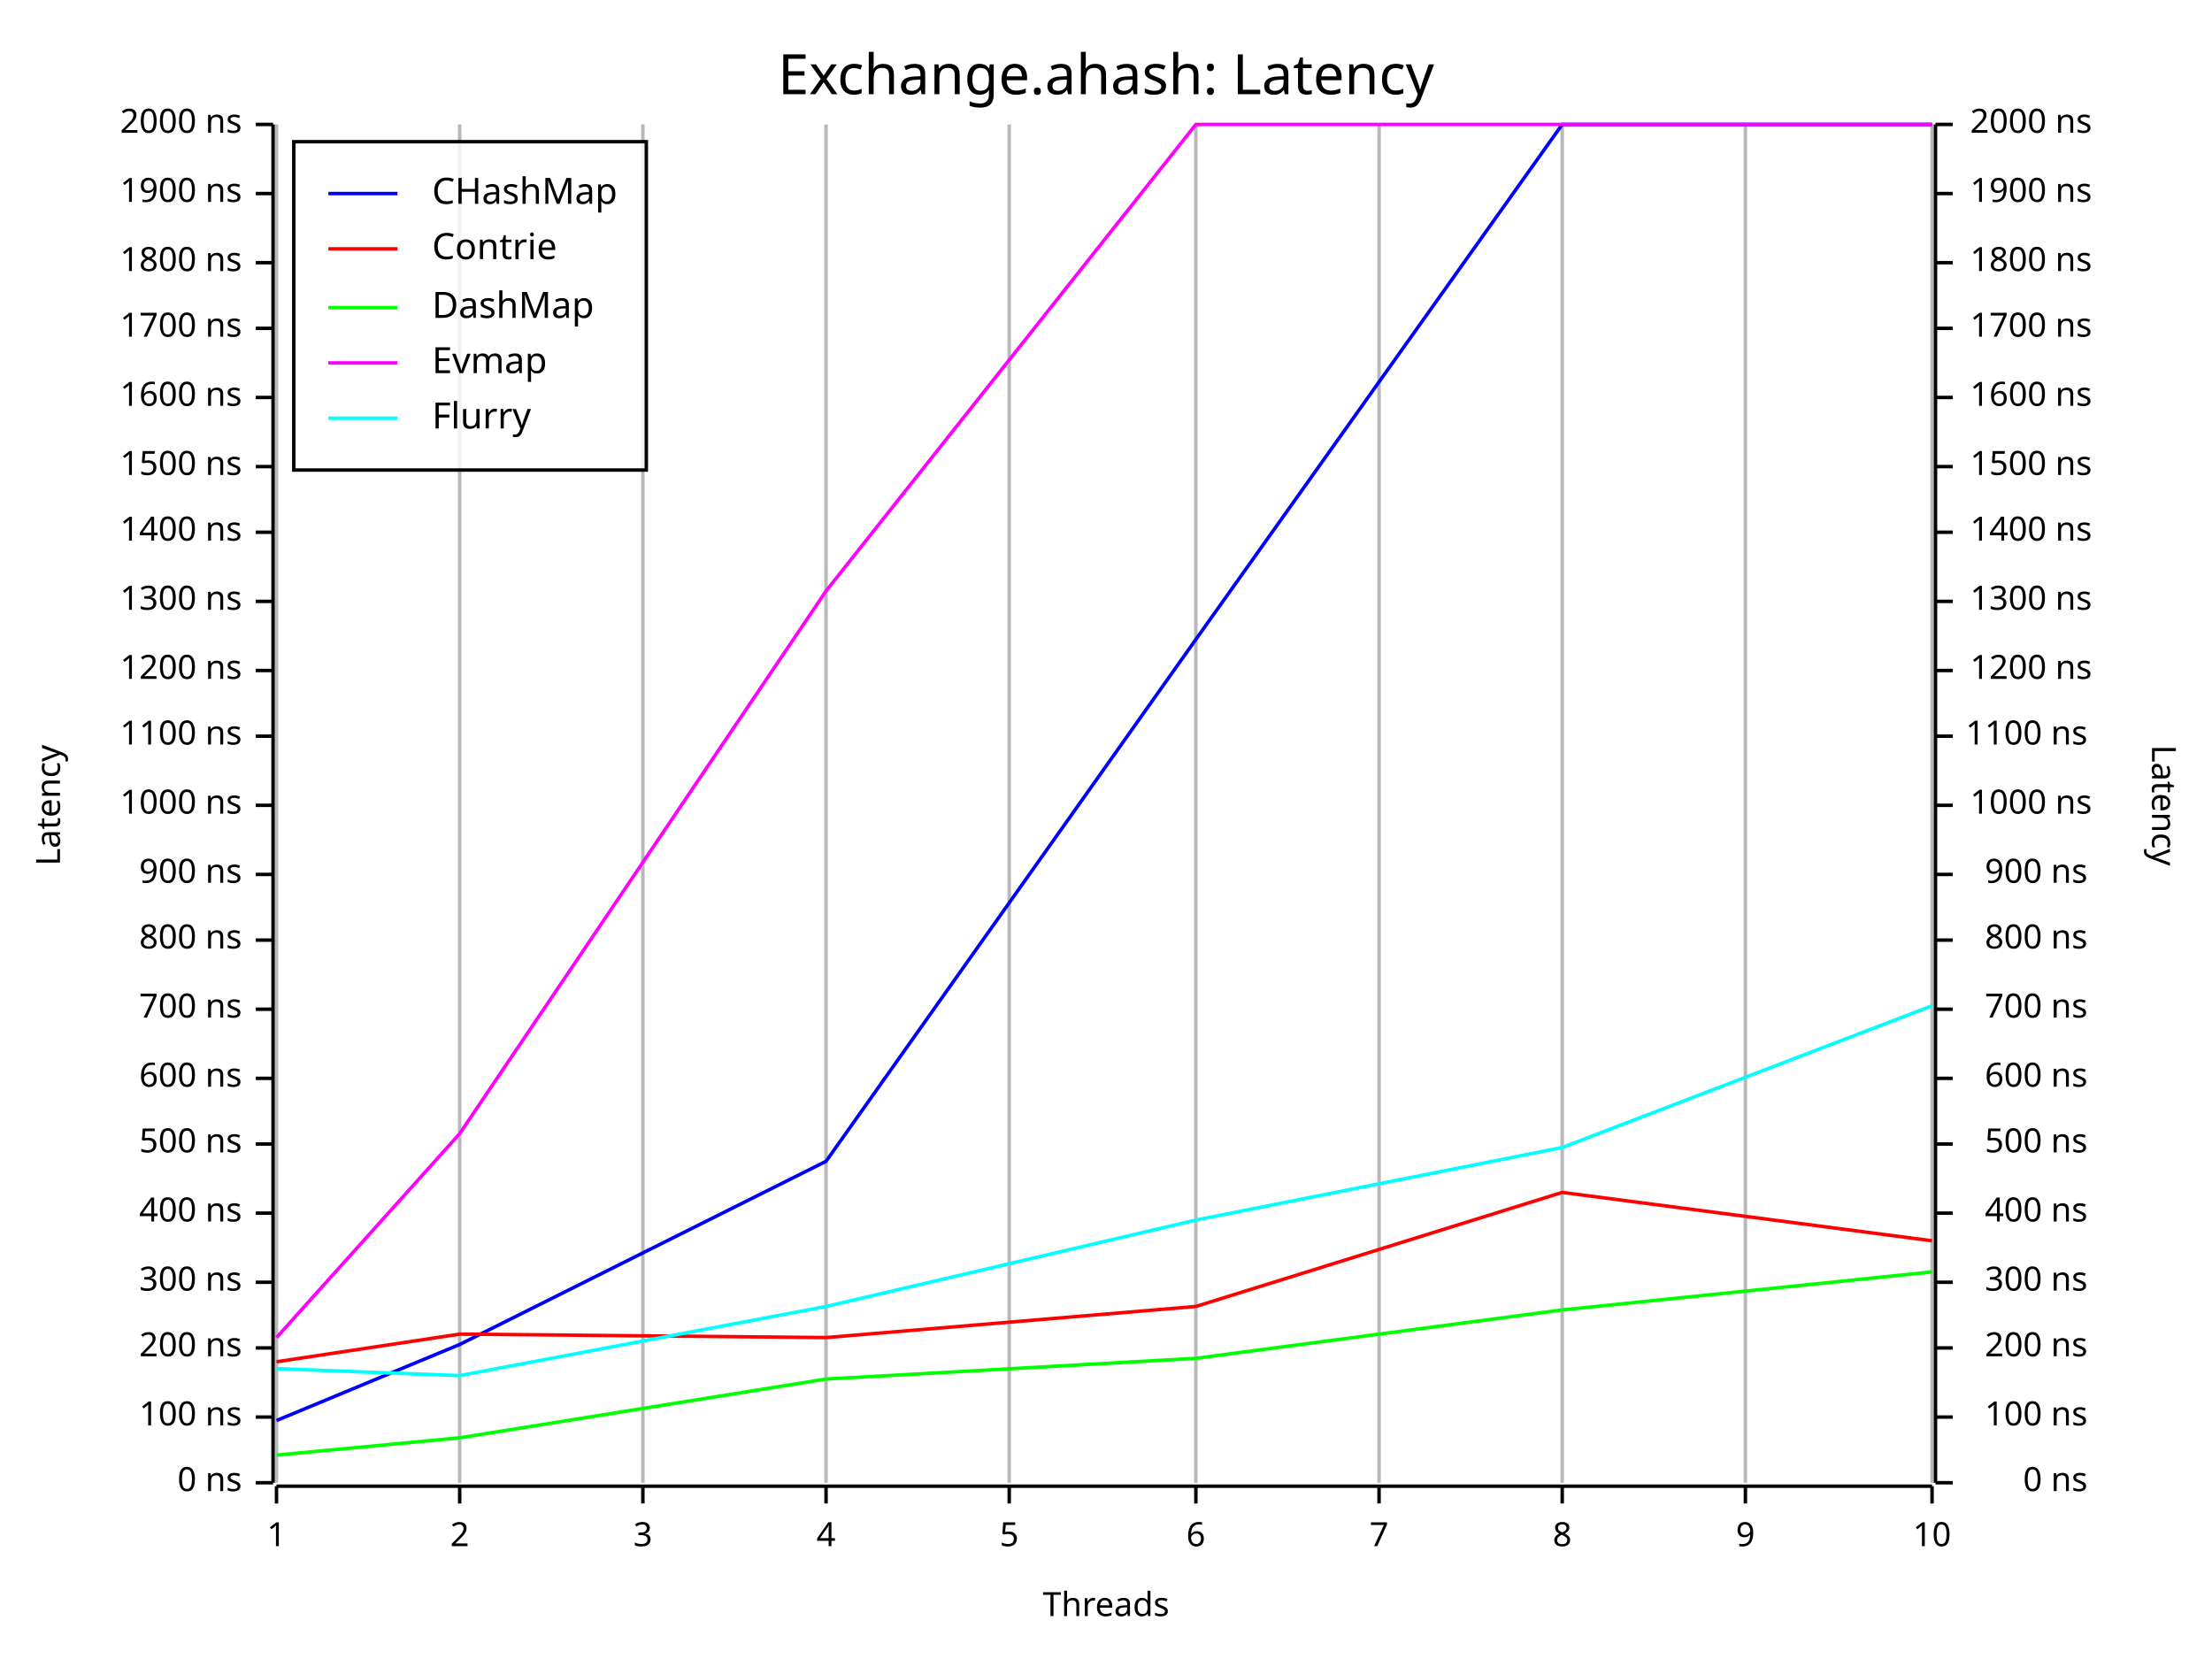
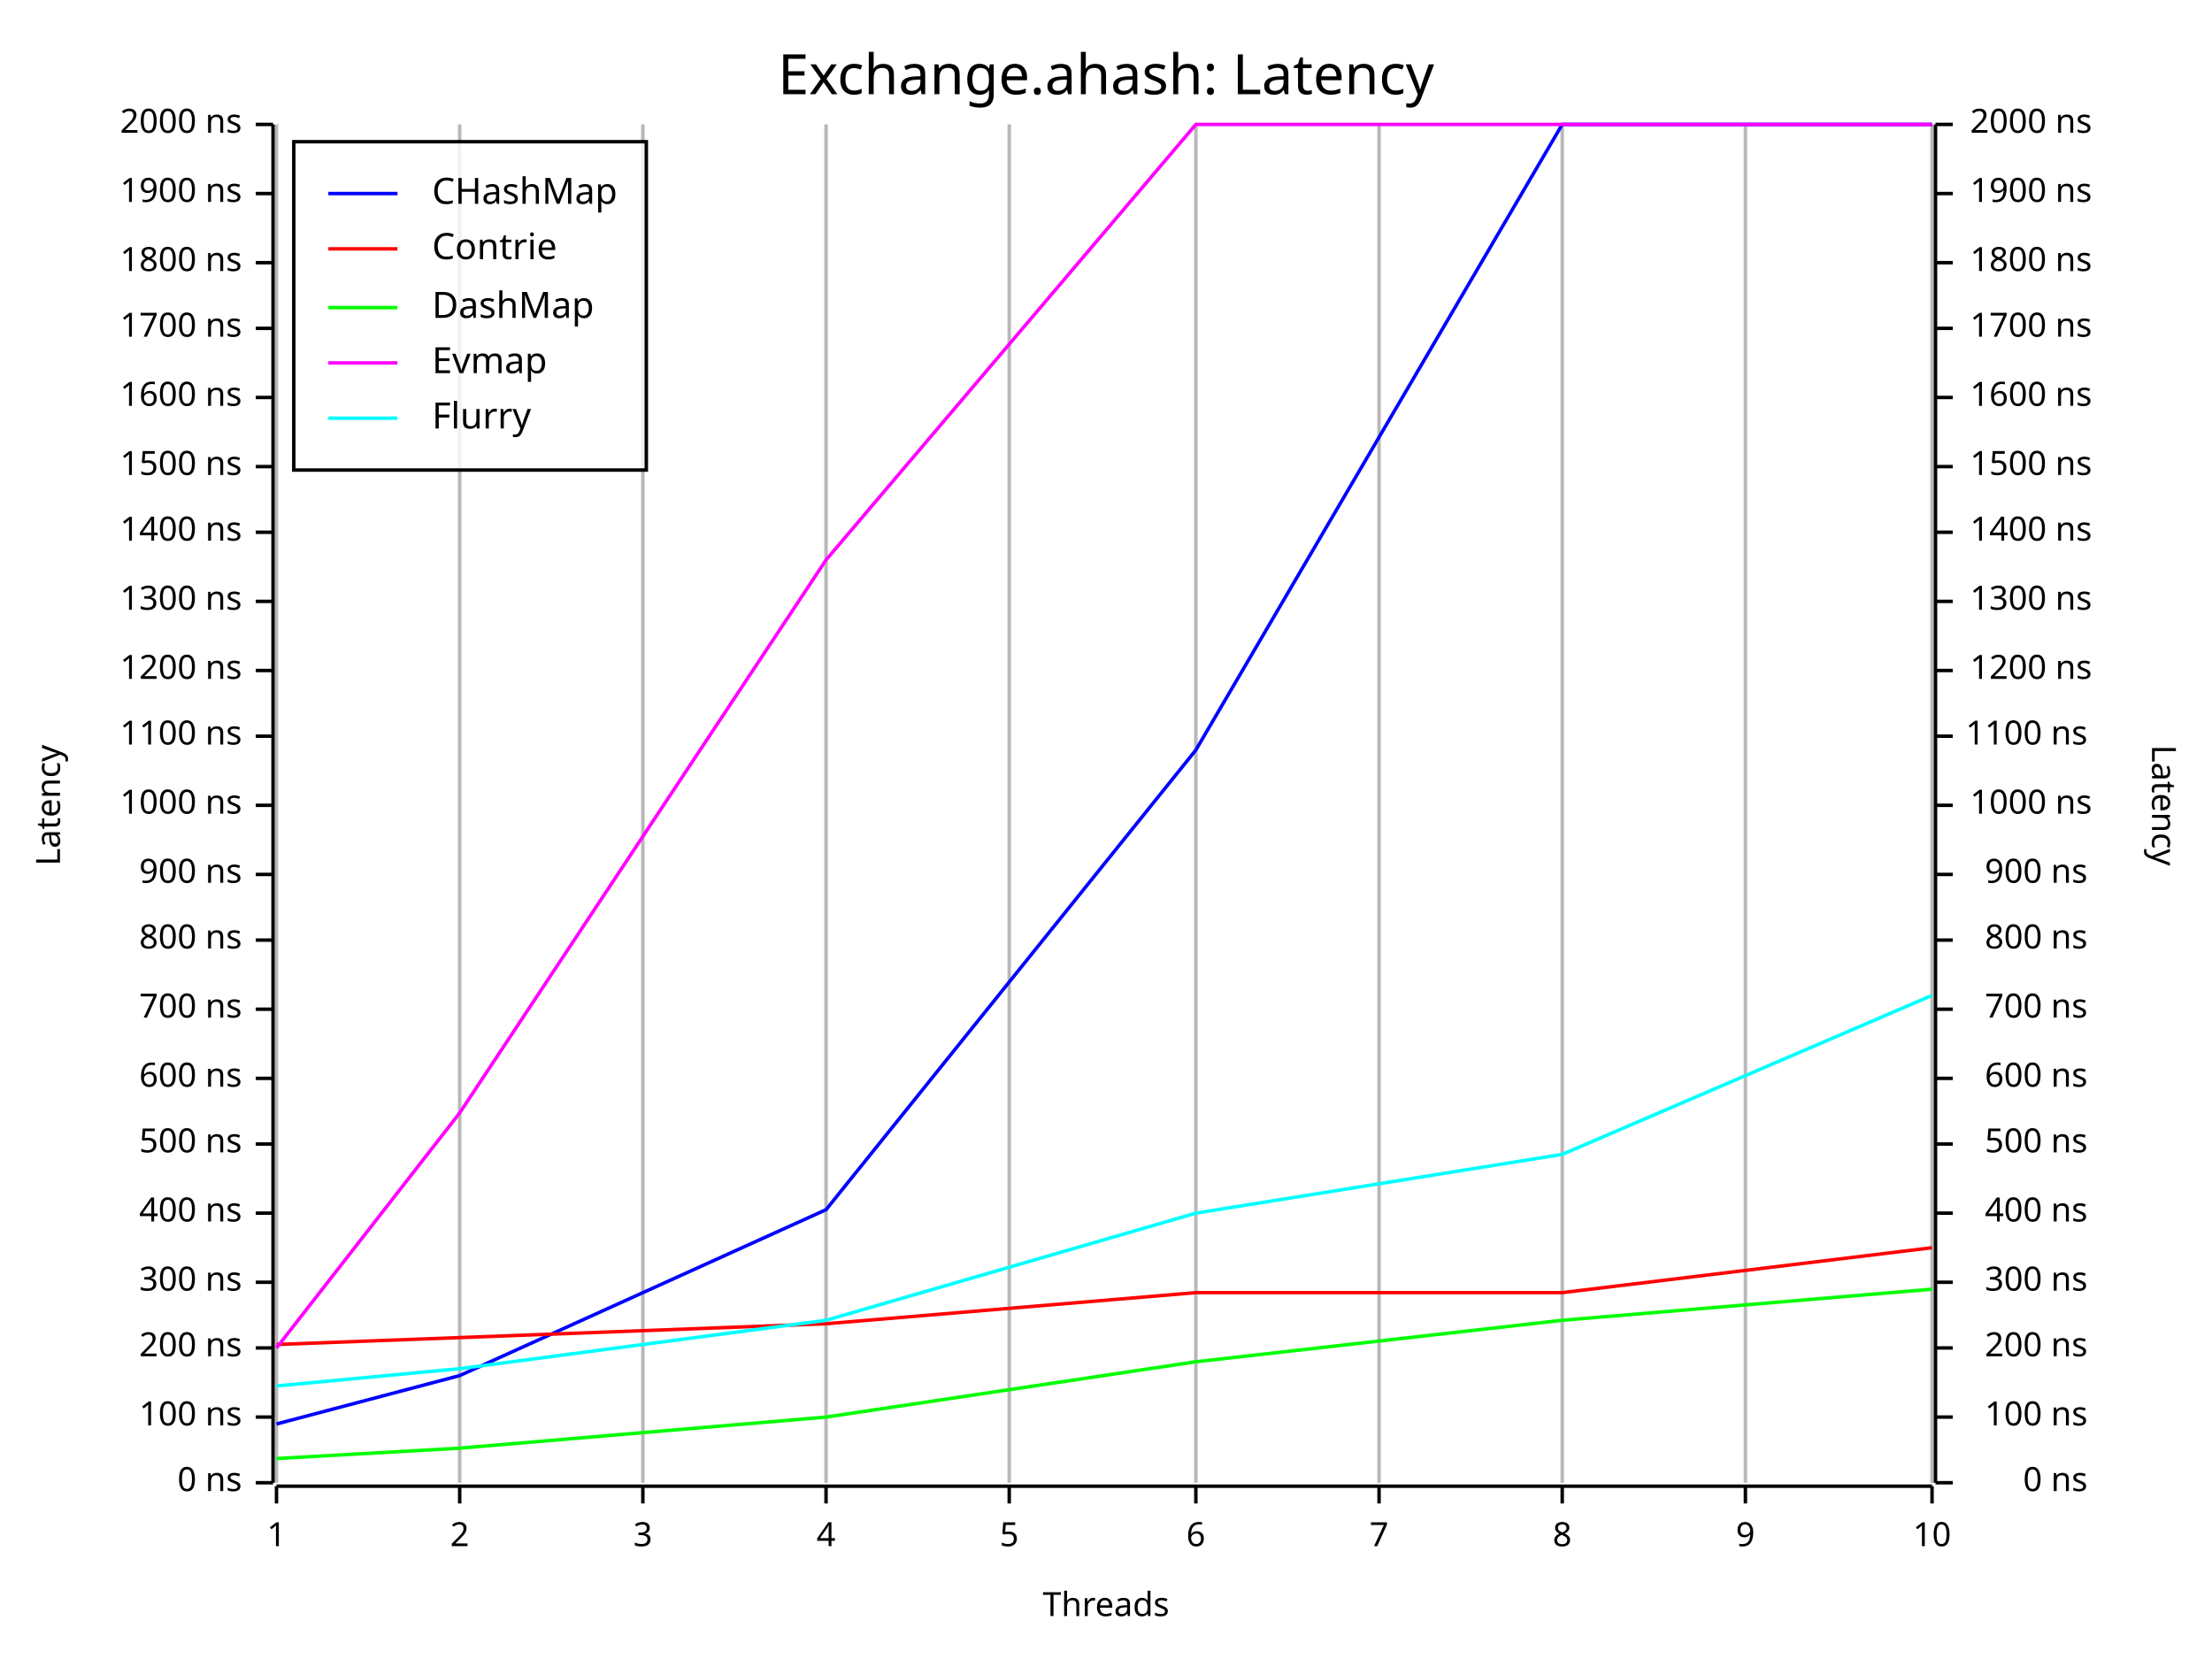
<svg xmlns="http://www.w3.org/2000/svg" width="640" height="480" viewBox="0 0 640 480">
  <rect x="0" y="0" width="640" height="480" opacity="1" fill="#FFFFFF" stroke="none" />
  <text x="320" y="15" dy="0.76em" text-anchor="middle" font-family="Fira Code" font-size="16.129" opacity="1" fill="#000000">
Exchange.ahash: Latency
</text>
  <line opacity="0.1" stroke="#000000" stroke-width="1" x1="80" y1="429" x2="80" y2="36" />
  <line opacity="0.1" stroke="#000000" stroke-width="1" x1="133" y1="429" x2="133" y2="36" />
  <line opacity="0.1" stroke="#000000" stroke-width="1" x1="186" y1="429" x2="186" y2="36" />
  <line opacity="0.1" stroke="#000000" stroke-width="1" x1="239" y1="429" x2="239" y2="36" />
  <line opacity="0.1" stroke="#000000" stroke-width="1" x1="292" y1="429" x2="292" y2="36" />
  <line opacity="0.1" stroke="#000000" stroke-width="1" x1="346" y1="429" x2="346" y2="36" />
  <line opacity="0.1" stroke="#000000" stroke-width="1" x1="399" y1="429" x2="399" y2="36" />
  <line opacity="0.1" stroke="#000000" stroke-width="1" x1="452" y1="429" x2="452" y2="36" />
  <line opacity="0.1" stroke="#000000" stroke-width="1" x1="505" y1="429" x2="505" y2="36" />
  <line opacity="0.1" stroke="#000000" stroke-width="1" x1="559" y1="429" x2="559" y2="36" />
  <text x="10" y="233" dy="0.76em" text-anchor="middle" font-family="sans-serif" font-size="9.677" opacity="1" fill="#000000" transform="rotate(270, 10, 233)">
Latency
</text>
  <text x="320" y="470" dy="-0.5ex" text-anchor="middle" font-family="sans-serif" font-size="9.677" opacity="1" fill="#000000">
Threads
</text>
  <text x="630" y="233" dy="0.76em" text-anchor="middle" font-family="sans-serif" font-size="9.677" opacity="1" fill="#000000" transform="rotate(90, 630, 233)">
Latency
</text>
  <line opacity="0.2" stroke="#000000" stroke-width="1" x1="80" y1="429" x2="80" y2="36" />
  <line opacity="0.2" stroke="#000000" stroke-width="1" x1="133" y1="429" x2="133" y2="36" />
  <line opacity="0.2" stroke="#000000" stroke-width="1" x1="186" y1="429" x2="186" y2="36" />
  <line opacity="0.2" stroke="#000000" stroke-width="1" x1="239" y1="429" x2="239" y2="36" />
  <line opacity="0.2" stroke="#000000" stroke-width="1" x1="292" y1="429" x2="292" y2="36" />
  <line opacity="0.2" stroke="#000000" stroke-width="1" x1="346" y1="429" x2="346" y2="36" />
  <line opacity="0.2" stroke="#000000" stroke-width="1" x1="399" y1="429" x2="399" y2="36" />
  <line opacity="0.2" stroke="#000000" stroke-width="1" x1="452" y1="429" x2="452" y2="36" />
  <line opacity="0.2" stroke="#000000" stroke-width="1" x1="505" y1="429" x2="505" y2="36" />
  <line opacity="0.2" stroke="#000000" stroke-width="1" x1="559" y1="429" x2="559" y2="36" />
  <polyline fill="none" opacity="1" stroke="#000000" stroke-width="1" points="79,36 79,429 " />
  <text x="70" y="429" dy="0.5ex" text-anchor="end" font-family="sans-serif" font-size="9.677" opacity="1" fill="#000000">
0 ns
</text>
  <polyline fill="none" opacity="1" stroke="#000000" stroke-width="1" points="74,429 79,429 " />
  <text x="70" y="410" dy="0.5ex" text-anchor="end" font-family="sans-serif" font-size="9.677" opacity="1" fill="#000000">
100 ns
</text>
  <polyline fill="none" opacity="1" stroke="#000000" stroke-width="1" points="74,410 79,410 " />
  <text x="70" y="390" dy="0.5ex" text-anchor="end" font-family="sans-serif" font-size="9.677" opacity="1" fill="#000000">
200 ns
</text>
  <polyline fill="none" opacity="1" stroke="#000000" stroke-width="1" points="74,390 79,390 " />
  <text x="70" y="371" dy="0.5ex" text-anchor="end" font-family="sans-serif" font-size="9.677" opacity="1" fill="#000000">
300 ns
</text>
  <polyline fill="none" opacity="1" stroke="#000000" stroke-width="1" points="74,371 79,371 " />
  <text x="70" y="351" dy="0.5ex" text-anchor="end" font-family="sans-serif" font-size="9.677" opacity="1" fill="#000000">
400 ns
</text>
  <polyline fill="none" opacity="1" stroke="#000000" stroke-width="1" points="74,351 79,351 " />
  <text x="70" y="331" dy="0.5ex" text-anchor="end" font-family="sans-serif" font-size="9.677" opacity="1" fill="#000000">
500 ns
</text>
  <polyline fill="none" opacity="1" stroke="#000000" stroke-width="1" points="74,331 79,331 " />
  <text x="70" y="312" dy="0.5ex" text-anchor="end" font-family="sans-serif" font-size="9.677" opacity="1" fill="#000000">
600 ns
</text>
  <polyline fill="none" opacity="1" stroke="#000000" stroke-width="1" points="74,312 79,312 " />
  <text x="70" y="292" dy="0.5ex" text-anchor="end" font-family="sans-serif" font-size="9.677" opacity="1" fill="#000000">
700 ns
</text>
  <polyline fill="none" opacity="1" stroke="#000000" stroke-width="1" points="74,292 79,292 " />
  <text x="70" y="272" dy="0.5ex" text-anchor="end" font-family="sans-serif" font-size="9.677" opacity="1" fill="#000000">
800 ns
</text>
  <polyline fill="none" opacity="1" stroke="#000000" stroke-width="1" points="74,272 79,272 " />
  <text x="70" y="253" dy="0.5ex" text-anchor="end" font-family="sans-serif" font-size="9.677" opacity="1" fill="#000000">
900 ns
</text>
  <polyline fill="none" opacity="1" stroke="#000000" stroke-width="1" points="74,253 79,253 " />
  <text x="70" y="233" dy="0.5ex" text-anchor="end" font-family="sans-serif" font-size="9.677" opacity="1" fill="#000000">
1000 ns
</text>
  <polyline fill="none" opacity="1" stroke="#000000" stroke-width="1" points="74,233 79,233 " />
  <text x="70" y="213" dy="0.5ex" text-anchor="end" font-family="sans-serif" font-size="9.677" opacity="1" fill="#000000">
1100 ns
</text>
  <polyline fill="none" opacity="1" stroke="#000000" stroke-width="1" points="74,213 79,213 " />
  <text x="70" y="194" dy="0.5ex" text-anchor="end" font-family="sans-serif" font-size="9.677" opacity="1" fill="#000000">
1200 ns
</text>
  <polyline fill="none" opacity="1" stroke="#000000" stroke-width="1" points="74,194 79,194 " />
  <text x="70" y="174" dy="0.5ex" text-anchor="end" font-family="sans-serif" font-size="9.677" opacity="1" fill="#000000">
1300 ns
</text>
  <polyline fill="none" opacity="1" stroke="#000000" stroke-width="1" points="74,174 79,174 " />
  <text x="70" y="154" dy="0.5ex" text-anchor="end" font-family="sans-serif" font-size="9.677" opacity="1" fill="#000000">
1400 ns
</text>
  <polyline fill="none" opacity="1" stroke="#000000" stroke-width="1" points="74,154 79,154 " />
  <text x="70" y="135" dy="0.5ex" text-anchor="end" font-family="sans-serif" font-size="9.677" opacity="1" fill="#000000">
1500 ns
</text>
  <polyline fill="none" opacity="1" stroke="#000000" stroke-width="1" points="74,135 79,135 " />
  <text x="70" y="115" dy="0.5ex" text-anchor="end" font-family="sans-serif" font-size="9.677" opacity="1" fill="#000000">
1600 ns
</text>
  <polyline fill="none" opacity="1" stroke="#000000" stroke-width="1" points="74,115 79,115 " />
  <text x="70" y="95" dy="0.5ex" text-anchor="end" font-family="sans-serif" font-size="9.677" opacity="1" fill="#000000">
1700 ns
</text>
  <polyline fill="none" opacity="1" stroke="#000000" stroke-width="1" points="74,95 79,95 " />
  <text x="70" y="76" dy="0.5ex" text-anchor="end" font-family="sans-serif" font-size="9.677" opacity="1" fill="#000000">
1800 ns
</text>
  <polyline fill="none" opacity="1" stroke="#000000" stroke-width="1" points="74,76 79,76 " />
  <text x="70" y="56" dy="0.5ex" text-anchor="end" font-family="sans-serif" font-size="9.677" opacity="1" fill="#000000">
1900 ns
</text>
  <polyline fill="none" opacity="1" stroke="#000000" stroke-width="1" points="74,56 79,56 " />
  <text x="70" y="36" dy="0.5ex" text-anchor="end" font-family="sans-serif" font-size="9.677" opacity="1" fill="#000000">
2000 ns
</text>
  <polyline fill="none" opacity="1" stroke="#000000" stroke-width="1" points="74,36 79,36 " />
  <polyline fill="none" opacity="1" stroke="#000000" stroke-width="1" points="80,430 559,430 " />
  <text x="80" y="440" dy="0.76em" text-anchor="middle" font-family="sans-serif" font-size="9.677" opacity="1" fill="#000000">
1
</text>
  <polyline fill="none" opacity="1" stroke="#000000" stroke-width="1" points="80,430 80,435 " />
  <text x="133" y="440" dy="0.76em" text-anchor="middle" font-family="sans-serif" font-size="9.677" opacity="1" fill="#000000">
2
</text>
  <polyline fill="none" opacity="1" stroke="#000000" stroke-width="1" points="133,430 133,435 " />
  <text x="186" y="440" dy="0.76em" text-anchor="middle" font-family="sans-serif" font-size="9.677" opacity="1" fill="#000000">
3
</text>
  <polyline fill="none" opacity="1" stroke="#000000" stroke-width="1" points="186,430 186,435 " />
  <text x="239" y="440" dy="0.76em" text-anchor="middle" font-family="sans-serif" font-size="9.677" opacity="1" fill="#000000">
4
</text>
  <polyline fill="none" opacity="1" stroke="#000000" stroke-width="1" points="239,430 239,435 " />
  <text x="292" y="440" dy="0.76em" text-anchor="middle" font-family="sans-serif" font-size="9.677" opacity="1" fill="#000000">
5
</text>
  <polyline fill="none" opacity="1" stroke="#000000" stroke-width="1" points="292,430 292,435 " />
  <text x="346" y="440" dy="0.76em" text-anchor="middle" font-family="sans-serif" font-size="9.677" opacity="1" fill="#000000">
6
</text>
  <polyline fill="none" opacity="1" stroke="#000000" stroke-width="1" points="346,430 346,435 " />
  <text x="399" y="440" dy="0.76em" text-anchor="middle" font-family="sans-serif" font-size="9.677" opacity="1" fill="#000000">
7
</text>
  <polyline fill="none" opacity="1" stroke="#000000" stroke-width="1" points="399,430 399,435 " />
  <text x="452" y="440" dy="0.76em" text-anchor="middle" font-family="sans-serif" font-size="9.677" opacity="1" fill="#000000">
8
</text>
  <polyline fill="none" opacity="1" stroke="#000000" stroke-width="1" points="452,430 452,435 " />
  <text x="505" y="440" dy="0.76em" text-anchor="middle" font-family="sans-serif" font-size="9.677" opacity="1" fill="#000000">
9
</text>
  <polyline fill="none" opacity="1" stroke="#000000" stroke-width="1" points="505,430 505,435 " />
  <text x="559" y="440" dy="0.76em" text-anchor="middle" font-family="sans-serif" font-size="9.677" opacity="1" fill="#000000">
10
</text>
  <polyline fill="none" opacity="1" stroke="#000000" stroke-width="1" points="559,430 559,435 " />
  <polyline fill="none" opacity="1" stroke="#000000" stroke-width="1" points="560,36 560,429 " />
  <text x="604" y="429" dy="0.5ex" text-anchor="end" font-family="sans-serif" font-size="9.677" opacity="1" fill="#000000">
0 ns
</text>
  <polyline fill="none" opacity="1" stroke="#000000" stroke-width="1" points="560,429 565,429 " />
  <text x="604" y="410" dy="0.5ex" text-anchor="end" font-family="sans-serif" font-size="9.677" opacity="1" fill="#000000">
100 ns
</text>
  <polyline fill="none" opacity="1" stroke="#000000" stroke-width="1" points="560,410 565,410 " />
  <text x="604" y="390" dy="0.5ex" text-anchor="end" font-family="sans-serif" font-size="9.677" opacity="1" fill="#000000">
200 ns
</text>
  <polyline fill="none" opacity="1" stroke="#000000" stroke-width="1" points="560,390 565,390 " />
  <text x="604" y="371" dy="0.5ex" text-anchor="end" font-family="sans-serif" font-size="9.677" opacity="1" fill="#000000">
300 ns
</text>
  <polyline fill="none" opacity="1" stroke="#000000" stroke-width="1" points="560,371 565,371 " />
  <text x="604" y="351" dy="0.5ex" text-anchor="end" font-family="sans-serif" font-size="9.677" opacity="1" fill="#000000">
400 ns
</text>
  <polyline fill="none" opacity="1" stroke="#000000" stroke-width="1" points="560,351 565,351 " />
  <text x="604" y="331" dy="0.5ex" text-anchor="end" font-family="sans-serif" font-size="9.677" opacity="1" fill="#000000">
500 ns
</text>
  <polyline fill="none" opacity="1" stroke="#000000" stroke-width="1" points="560,331 565,331 " />
  <text x="604" y="312" dy="0.5ex" text-anchor="end" font-family="sans-serif" font-size="9.677" opacity="1" fill="#000000">
600 ns
</text>
  <polyline fill="none" opacity="1" stroke="#000000" stroke-width="1" points="560,312 565,312 " />
  <text x="604" y="292" dy="0.5ex" text-anchor="end" font-family="sans-serif" font-size="9.677" opacity="1" fill="#000000">
700 ns
</text>
  <polyline fill="none" opacity="1" stroke="#000000" stroke-width="1" points="560,292 565,292 " />
  <text x="604" y="272" dy="0.5ex" text-anchor="end" font-family="sans-serif" font-size="9.677" opacity="1" fill="#000000">
800 ns
</text>
  <polyline fill="none" opacity="1" stroke="#000000" stroke-width="1" points="560,272 565,272 " />
  <text x="604" y="253" dy="0.5ex" text-anchor="end" font-family="sans-serif" font-size="9.677" opacity="1" fill="#000000">
900 ns
</text>
  <polyline fill="none" opacity="1" stroke="#000000" stroke-width="1" points="560,253 565,253 " />
  <text x="570" y="233" dy="0.5ex" text-anchor="start" font-family="sans-serif" font-size="9.677" opacity="1" fill="#000000">
1000 ns
</text>
  <polyline fill="none" opacity="1" stroke="#000000" stroke-width="1" points="560,233 565,233 " />
  <text x="604" y="213" dy="0.5ex" text-anchor="end" font-family="sans-serif" font-size="9.677" opacity="1" fill="#000000">
1100 ns
</text>
  <polyline fill="none" opacity="1" stroke="#000000" stroke-width="1" points="560,213 565,213 " />
  <text x="570" y="194" dy="0.5ex" text-anchor="start" font-family="sans-serif" font-size="9.677" opacity="1" fill="#000000">
1200 ns
</text>
  <polyline fill="none" opacity="1" stroke="#000000" stroke-width="1" points="560,194 565,194 " />
  <text x="570" y="174" dy="0.5ex" text-anchor="start" font-family="sans-serif" font-size="9.677" opacity="1" fill="#000000">
1300 ns
</text>
  <polyline fill="none" opacity="1" stroke="#000000" stroke-width="1" points="560,174 565,174 " />
  <text x="570" y="154" dy="0.5ex" text-anchor="start" font-family="sans-serif" font-size="9.677" opacity="1" fill="#000000">
1400 ns
</text>
  <polyline fill="none" opacity="1" stroke="#000000" stroke-width="1" points="560,154 565,154 " />
  <text x="570" y="135" dy="0.5ex" text-anchor="start" font-family="sans-serif" font-size="9.677" opacity="1" fill="#000000">
1500 ns
</text>
  <polyline fill="none" opacity="1" stroke="#000000" stroke-width="1" points="560,135 565,135 " />
  <text x="570" y="115" dy="0.5ex" text-anchor="start" font-family="sans-serif" font-size="9.677" opacity="1" fill="#000000">
1600 ns
</text>
  <polyline fill="none" opacity="1" stroke="#000000" stroke-width="1" points="560,115 565,115 " />
  <text x="570" y="95" dy="0.5ex" text-anchor="start" font-family="sans-serif" font-size="9.677" opacity="1" fill="#000000">
1700 ns
</text>
  <polyline fill="none" opacity="1" stroke="#000000" stroke-width="1" points="560,95 565,95 " />
  <text x="570" y="76" dy="0.5ex" text-anchor="start" font-family="sans-serif" font-size="9.677" opacity="1" fill="#000000">
1800 ns
</text>
  <polyline fill="none" opacity="1" stroke="#000000" stroke-width="1" points="560,76 565,76 " />
  <text x="570" y="56" dy="0.5ex" text-anchor="start" font-family="sans-serif" font-size="9.677" opacity="1" fill="#000000">
1900 ns
</text>
  <polyline fill="none" opacity="1" stroke="#000000" stroke-width="1" points="560,56 565,56 " />
  <text x="570" y="36" dy="0.5ex" text-anchor="start" font-family="sans-serif" font-size="9.677" opacity="1" fill="#000000">
2000 ns
</text>
  <polyline fill="none" opacity="1" stroke="#000000" stroke-width="1" points="560,36 565,36 " />
-   <polyline fill="none" opacity="1" stroke="#0000FF" stroke-width="1" points="80,411 133,389 239,336 346,185 452,36 559,36 " />
-   <polyline fill="none" opacity="1" stroke="#FF0000" stroke-width="1" points="80,394 133,386 239,387 346,378 452,345 559,359 " />
-   <polyline fill="none" opacity="1" stroke="#00FF00" stroke-width="1" points="80,421 133,416 239,399 346,393 452,379 559,368 " />
-   <polyline fill="none" opacity="1" stroke="#FF00FF" stroke-width="1" points="80,387 133,328 239,171 346,36 452,36 559,36 " />
-   <polyline fill="none" opacity="1" stroke="#00FFFF" stroke-width="1" points="80,396 133,398 239,378 346,353 452,332 559,291 " />
+   <polyline fill="none" opacity="1" stroke="#0000FF" stroke-width="1" points="80,412 133,398 239,350 346,217 452,36 559,36 " />
+   <polyline fill="none" opacity="1" stroke="#FF0000" stroke-width="1" points="80,389 133,387 239,383 346,374 452,374 559,361 " />
+   <polyline fill="none" opacity="1" stroke="#00FF00" stroke-width="1" points="80,422 133,419 239,410 346,394 452,382 559,373 " />
+   <polyline fill="none" opacity="1" stroke="#FF00FF" stroke-width="1" points="80,390 133,322 239,162 346,36 452,36 559,36 " />
+   <polyline fill="none" opacity="1" stroke="#00FFFF" stroke-width="1" points="80,401 133,396 239,382 346,351 452,334 559,288 " />
  <rect x="85" y="41" width="102" height="95" opacity="0.8" fill="#FFFFFF" stroke="none" />
  <rect x="85" y="41" width="102" height="95" opacity="1" fill="none" stroke="#000000" />
  <text x="125" y="51" dy="0.76em" text-anchor="start" font-family="Fira Code" font-size="10.484" opacity="1" fill="#000000">
CHashMap
</text>
  <text x="125" y="67" dy="0.76em" text-anchor="start" font-family="Fira Code" font-size="10.484" opacity="1" fill="#000000">
Contrie
</text>
  <text x="125" y="84" dy="0.76em" text-anchor="start" font-family="Fira Code" font-size="10.484" opacity="1" fill="#000000">
DashMap
</text>
  <text x="125" y="100" dy="0.76em" text-anchor="start" font-family="Fira Code" font-size="10.484" opacity="1" fill="#000000">
Evmap
</text>
  <text x="125" y="116" dy="0.76em" text-anchor="start" font-family="Fira Code" font-size="10.484" opacity="1" fill="#000000">
Flurry
</text>
  <polyline fill="none" opacity="1" stroke="#0000FF" stroke-width="1" points="95,56 115,56 " />
  <polyline fill="none" opacity="1" stroke="#FF0000" stroke-width="1" points="95,72 115,72 " />
  <polyline fill="none" opacity="1" stroke="#00FF00" stroke-width="1" points="95,89 115,89 " />
  <polyline fill="none" opacity="1" stroke="#FF00FF" stroke-width="1" points="95,105 115,105 " />
  <polyline fill="none" opacity="1" stroke="#00FFFF" stroke-width="1" points="95,121 115,121 " />
</svg>
